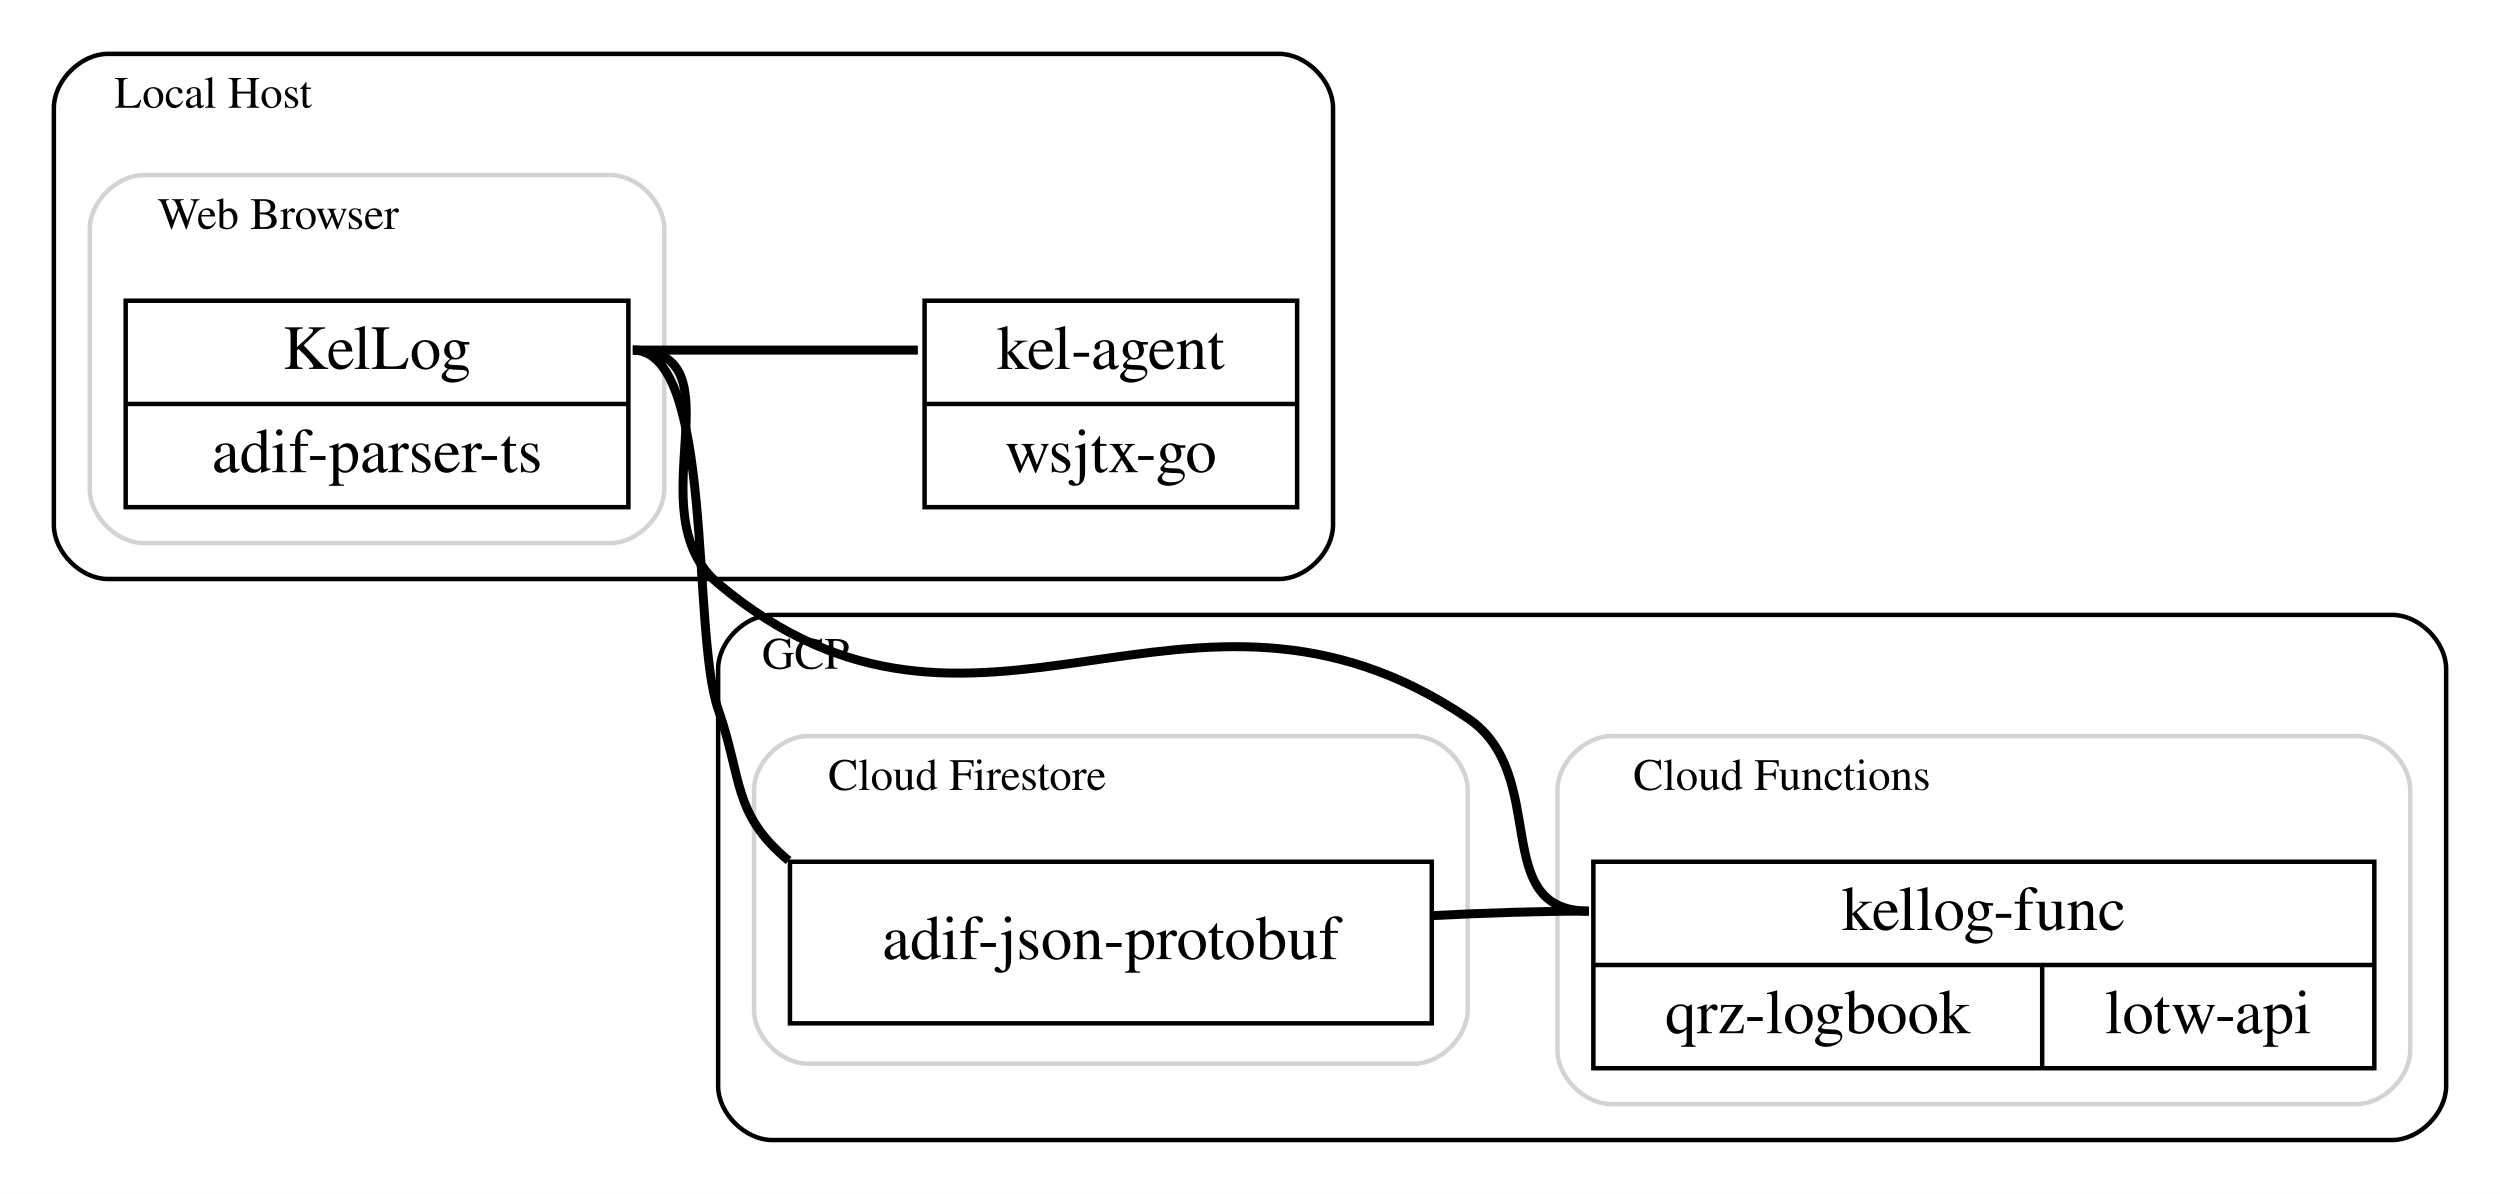
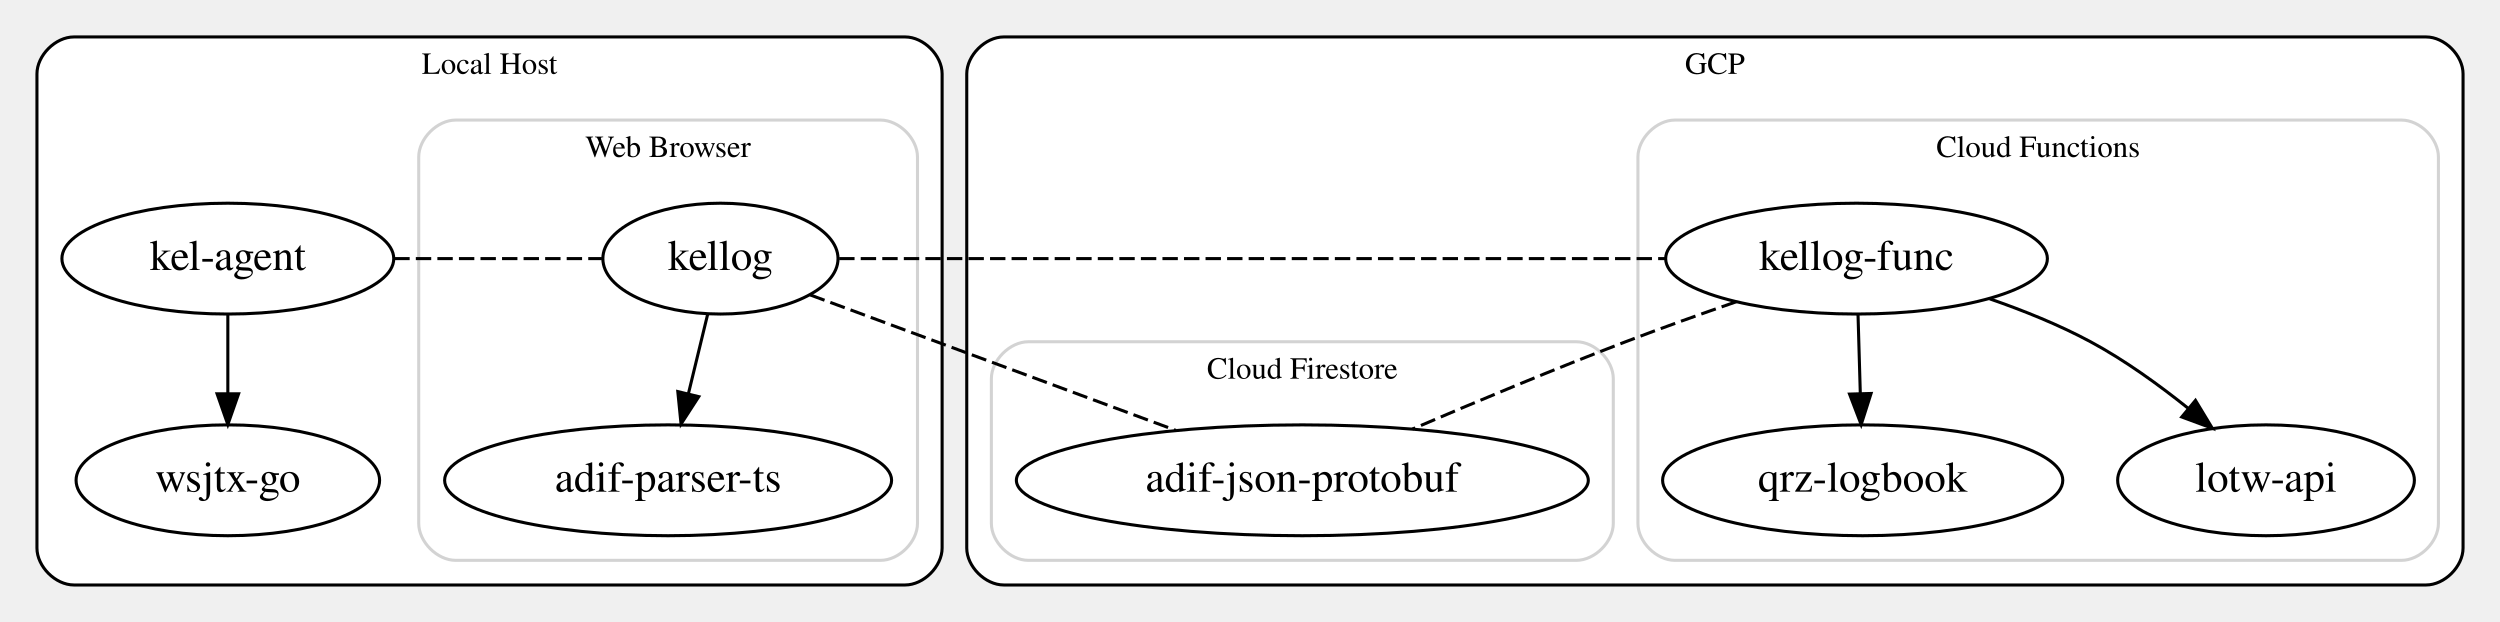
- <svg xmlns="http://www.w3.org/2000/svg" xmlns:xlink="http://www.w3.org/1999/xlink" width="557pt" height="266pt" viewBox="0.00 0.00 557.00 266.00">
-   <g id="graph0" class="graph" transform="scale(1 1) rotate(0) translate(4 262)">
-     <polygon fill="white" stroke="transparent" points="-4,4 -4,-262 553,-262 553,4 -4,4" />
+ <svg xmlns="http://www.w3.org/2000/svg" xmlns:xlink="http://www.w3.org/1999/xlink" width="812pt" height="202pt" viewBox="0.00 0.00 812.00 202.00">
+   <g id="graph0" class="graph" transform="scale(1 1) rotate(0) translate(4 198)">
+     <polygon fill="transparent" stroke="transparent" points="-4,4 -4,-198 808,-198 808,4 -4,4" />
    <g id="clust1" class="cluster">
-       <path fill="none" stroke="black" d="M168,-8C168,-8 529,-8 529,-8 535,-8 541,-14 541,-20 541,-20 541,-113 541,-113 541,-119 535,-125 529,-125 529,-125 168,-125 168,-125 162,-125 156,-119 156,-113 156,-113 156,-20 156,-20 156,-14 162,-8 168,-8" />
-       <text text-anchor="middle" x="175.5" y="-113" font-family="Times,serif" font-size="10.00">GCP</text>
+       <path fill="#ffffff" stroke="black" d="M20,-8C20,-8 290,-8 290,-8 296,-8 302,-14 302,-20 302,-20 302,-174 302,-174 302,-180 296,-186 290,-186 290,-186 20,-186 20,-186 14,-186 8,-180 8,-174 8,-174 8,-20 8,-20 8,-14 14,-8 20,-8" />
+       <text text-anchor="middle" x="155" y="-174" font-family="Times,serif" font-size="10.00">Local Host</text>
    </g>
    <g id="clust2" class="cluster">
-       <path fill="none" stroke="lightgrey" d="M355,-16C355,-16 521,-16 521,-16 527,-16 533,-22 533,-28 533,-28 533,-86 533,-86 533,-92 527,-98 521,-98 521,-98 355,-98 355,-98 349,-98 343,-92 343,-86 343,-86 343,-28 343,-28 343,-22 349,-16 355,-16" />
-       <text text-anchor="middle" x="393" y="-86" font-family="Times,serif" font-size="10.00">Cloud Functions</text>
+       <path fill="#ffffff" stroke="lightgrey" d="M144,-16C144,-16 282,-16 282,-16 288,-16 294,-22 294,-28 294,-28 294,-147 294,-147 294,-153 288,-159 282,-159 282,-159 144,-159 144,-159 138,-159 132,-153 132,-147 132,-147 132,-28 132,-28 132,-22 138,-16 144,-16" />
+       <text text-anchor="middle" x="213" y="-147" font-family="Times,serif" font-size="10.00">Web Browser</text>
    </g>
    <g id="clust3" class="cluster">
-       <path fill="none" stroke="lightgrey" d="M176,-25C176,-25 311,-25 311,-25 317,-25 323,-31 323,-37 323,-37 323,-86 323,-86 323,-92 317,-98 311,-98 311,-98 176,-98 176,-98 170,-98 164,-92 164,-86 164,-86 164,-37 164,-37 164,-31 170,-25 176,-25" />
-       <text text-anchor="middle" x="211.5" y="-86" font-family="Times,serif" font-size="10.00">Cloud Firestore</text>
+       <path fill="#ffffff" stroke="black" d="M322,-8C322,-8 784,-8 784,-8 790,-8 796,-14 796,-20 796,-20 796,-174 796,-174 796,-180 790,-186 784,-186 784,-186 322,-186 322,-186 316,-186 310,-180 310,-174 310,-174 310,-20 310,-20 310,-14 316,-8 322,-8" />
+       <text text-anchor="middle" x="553" y="-174" font-family="Times,serif" font-size="10.00">GCP</text>
    </g>
    <g id="clust4" class="cluster">
-       <path fill="none" stroke="black" d="M20,-133C20,-133 281,-133 281,-133 287,-133 293,-139 293,-145 293,-145 293,-238 293,-238 293,-244 287,-250 281,-250 281,-250 20,-250 20,-250 14,-250 8,-244 8,-238 8,-238 8,-145 8,-145 8,-139 14,-133 20,-133" />
-       <text text-anchor="middle" x="43.5" y="-238" font-family="Times,serif" font-size="10.00">Local Host</text>
+       <path fill="#ffffff" stroke="lightgrey" d="M540,-16C540,-16 776,-16 776,-16 782,-16 788,-22 788,-28 788,-28 788,-147 788,-147 788,-153 782,-159 776,-159 776,-159 540,-159 540,-159 534,-159 528,-153 528,-147 528,-147 528,-28 528,-28 528,-22 534,-16 540,-16" />
+       <text text-anchor="middle" x="658" y="-147" font-family="Times,serif" font-size="10.00">Cloud Functions</text>
    </g>
    <g id="clust5" class="cluster">
-       <path fill="none" stroke="lightgrey" d="M28,-141C28,-141 132,-141 132,-141 138,-141 144,-147 144,-153 144,-153 144,-211 144,-211 144,-217 138,-223 132,-223 132,-223 28,-223 28,-223 22,-223 16,-217 16,-211 16,-211 16,-153 16,-153 16,-147 22,-141 28,-141" />
-       <text text-anchor="middle" x="58" y="-211" font-family="Times,serif" font-size="10.00">Web Browser</text>
+       <path fill="#ffffff" stroke="lightgrey" d="M330,-16C330,-16 508,-16 508,-16 514,-16 520,-22 520,-28 520,-28 520,-75 520,-75 520,-81 514,-87 508,-87 508,-87 330,-87 330,-87 324,-87 318,-81 318,-75 318,-75 318,-28 318,-28 318,-22 324,-16 330,-16" />
+       <text text-anchor="middle" x="419" y="-75" font-family="Times,serif" font-size="10.00">Cloud Firestore</text>
    </g>
    <g id="node1" class="node">
      <g id="a_node1">
-         <a xlink:href="https://github.com/k0swe/kellog-func" xlink:title="&lt;kellogfunc&gt;kellog-func|{qrz-logbook|lotw-api}">
-           <polygon fill="none" stroke="black" points="351,-24 351,-70 525,-70 525,-24 351,-24" />
-           <text text-anchor="middle" x="438" y="-54.8" font-family="Times,serif" font-size="14.00">kellog-func</text>
-           <polyline fill="none" stroke="black" points="351,-47 525,-47 " />
-           <text text-anchor="middle" x="401" y="-31.8" font-family="Times,serif" font-size="14.00">qrz-logbook</text>
-           <polyline fill="none" stroke="black" points="451,-24 451,-47 " />
-           <text text-anchor="middle" x="488" y="-31.8" font-family="Times,serif" font-size="14.00">lotw-api</text>
+         <a xlink:href="https://github.com/k0swe/kellog" xlink:title="kellog">
+           <ellipse fill="none" stroke="black" cx="230" cy="-114" rx="38.19" ry="18" />
+           <text text-anchor="middle" x="230" y="-110.3" font-family="Times,serif" font-size="14.00">kellog</text>
        </a>
      </g>
    </g>
    <g id="node2" class="node">
      <g id="a_node2">
-         <a xlink:href="https://github.com/k0swe/adif-json-protobuf" xlink:title="&lt;adifjs&gt;adif-json-protobuf">
-           <polygon fill="none" stroke="black" points="172,-34 172,-70 315,-70 315,-34 172,-34" />
-           <text text-anchor="middle" x="243.5" y="-48.3" font-family="Times,serif" font-size="14.00">adif-json-protobuf</text>
+         <a xlink:href="https://github.com/k0swe/adif-parser-ts" xlink:title="adif-parser-ts">
+           <ellipse fill="none" stroke="black" cx="213" cy="-42" rx="72.59" ry="18" />
+           <text text-anchor="middle" x="213" y="-38.3" font-family="Times,serif" font-size="14.00">adif-parser-ts</text>
+         </a>
+       </g>
+     </g>
+     <g id="edge1" class="edge">
+       <path fill="none" stroke="black" d="M225.88,-96.05C223.99,-88.26 221.7,-78.82 219.58,-70.08" />
+       <polygon fill="black" stroke="black" points="222.96,-69.17 217.2,-60.28 216.15,-70.82 222.96,-69.17" />
+     </g>
+     <g id="node5" class="node">
+       <g id="a_node5">
+         <a xlink:href="https://github.com/k0swe/kellog-func" xlink:title="kellog-func">
+           <ellipse fill="none" stroke="black" cx="599" cy="-114" rx="61.99" ry="18" />
+           <text text-anchor="middle" x="599" y="-110.3" font-family="Times,serif" font-size="14.00">kellog-func</text>
+         </a>
+       </g>
+     </g>
+     <g id="edge7" class="edge">
+       <path fill="none" stroke="black" stroke-dasharray="5,2" d="M268.56,-114C358.05,-114 447.55,-114 537.04,-114" />
+     </g>
+     <g id="node8" class="node">
+       <g id="a_node8">
+         <a xlink:href="https://github.com/k0swe/adif-json-protobuf" xlink:title="adif-json-protobuf">
+           <ellipse fill="none" stroke="black" cx="419" cy="-42" rx="92.88" ry="18" />
+           <text text-anchor="middle" x="419" y="-38.3" font-family="Times,serif" font-size="14.00">adif-json-protobuf</text>
+         </a>
+       </g>
+     </g>
+     <g id="edge6" class="edge">
+       <path fill="none" stroke="black" stroke-dasharray="5,2" d="M259.12,-102.22C290.91,-90.44 342.06,-71.5 377.92,-58.21" />
+     </g>
+     <g id="node3" class="node">
+       <g id="a_node3">
+         <a xlink:href="https://github.com/k0swe/kel-agent" xlink:title="kel-agent">
+           <ellipse fill="none" stroke="black" cx="70" cy="-114" rx="53.89" ry="18" />
+           <text text-anchor="middle" x="70" y="-110.3" font-family="Times,serif" font-size="14.00">kel-agent</text>
+         </a>
+       </g>
+     </g>
+     <g id="edge5" class="edge">
+       <path fill="none" stroke="black" stroke-dasharray="5,2" d="M124.06,-114C146.55,-114 169.03,-114 191.51,-114" />
+     </g>
+     <g id="node4" class="node">
+       <g id="a_node4">
+         <a xlink:href="https://github.com/k0swe/wsjtx-go" xlink:title="wsjtx-go">
+           <ellipse fill="none" stroke="black" cx="70" cy="-42" rx="49.29" ry="18" />
+           <text text-anchor="middle" x="70" y="-38.3" font-family="Times,serif" font-size="14.00">wsjtx-go</text>
+         </a>
+       </g>
+     </g>
+     <g id="edge2" class="edge">
+       <path fill="none" stroke="black" d="M70,-95.7C70,-87.98 70,-78.71 70,-70.11" />
+       <polygon fill="black" stroke="black" points="73.5,-70.1 70,-60.1 66.5,-70.1 73.5,-70.1" />
+     </g>
+     <g id="node6" class="node">
+       <g id="a_node6">
+         <a xlink:href="https://github.com/k0swe/qrz-logbook" xlink:title="qrz-logbook">
+           <ellipse fill="none" stroke="black" cx="601" cy="-42" rx="64.99" ry="18" />
+           <text text-anchor="middle" x="601" y="-38.3" font-family="Times,serif" font-size="14.00">qrz-logbook</text>
+         </a>
+       </g>
+     </g>
+     <g id="edge3" class="edge">
+       <path fill="none" stroke="black" d="M599.49,-95.7C599.71,-87.98 599.98,-78.71 600.23,-70.11" />
+       <polygon fill="black" stroke="black" points="603.72,-70.2 600.51,-60.1 596.73,-70 603.72,-70.2" />
+     </g>
+     <g id="node7" class="node">
+       <g id="a_node7">
+         <a xlink:href="https://github.com/k0swe/lotw-api" xlink:title="lotw-api">
+           <ellipse fill="none" stroke="black" cx="732" cy="-42" rx="48.19" ry="18" />
+           <text text-anchor="middle" x="732" y="-38.3" font-family="Times,serif" font-size="14.00">lotw-api</text>
        </a>
      </g>
    </g>
    <g id="edge4" class="edge">
-       <path fill="none" stroke="black" stroke-width="2" d="M315.07,-58C326.73,-58.6 338.7,-59 350,-59" />
+       <path fill="none" stroke="black" d="M642.25,-100.94C653.23,-97.14 664.81,-92.48 675,-87 686.07,-81.05 697.24,-72.98 706.72,-65.38" />
+       <polygon fill="black" stroke="black" points="709.09,-67.96 714.57,-58.89 704.63,-62.56 709.09,-67.96" />
    </g>
-     <g id="node3" class="node">
-       <g id="a_node3">
-         <a xlink:href="https://github.com/k0swe/kellog" xlink:title="&lt;kellog&gt;KelLog|&lt;adifparserts&gt;adif-parser-ts">
-           <polygon fill="none" stroke="black" points="24,-149 24,-195 136,-195 136,-149 24,-149" />
-           <text text-anchor="middle" x="80" y="-179.8" font-family="Times,serif" font-size="14.00">KelLog</text>
-           <polyline fill="none" stroke="black" points="24,-172 136,-172 " />
-           <text text-anchor="middle" x="80" y="-156.8" font-family="Times,serif" font-size="14.00">adif-parser-ts</text>
-         </a>
-       </g>
-     </g>
-     <g id="edge2" class="edge">
-       <path fill="none" stroke="black" stroke-width="2" d="M137,-184C161.61,-184 137.17,-147.83 156,-132 213.72,-83.47 260.5,-144.2 323,-102 341.7,-89.37 327.43,-59 350,-59" />
-     </g>
-     <g id="edge3" class="edge">
-       <path fill="none" stroke="black" stroke-width="2" d="M137,-184C155.27,-184 149.97,-121.25 156,-104 161.47,-88.36 159.14,-80.73 171.7,-70.25" />
-     </g>
-     <g id="node4" class="node">
-       <g id="a_node4">
-         <a xlink:href="https://github.com/k0swe/kel-agent" xlink:title="&lt;kelagent&gt;kel-agent|{wsjtx-go}">
-           <polygon fill="none" stroke="black" points="202,-149 202,-195 285,-195 285,-149 202,-149" />
-           <text text-anchor="middle" x="243.5" y="-179.8" font-family="Times,serif" font-size="14.00">kel-agent</text>
-           <polyline fill="none" stroke="black" points="202,-172 285,-172 " />
-           <text text-anchor="middle" x="243.5" y="-156.8" font-family="Times,serif" font-size="14.00">wsjtx-go</text>
-         </a>
-       </g>
-     </g>
-     <g id="edge1" class="edge">
-       <path fill="none" stroke="black" stroke-width="2" d="M137,-184C165.22,-184 172.28,-184 200.5,-184" />
+     <g id="edge8" class="edge">
+       <path fill="none" stroke="black" stroke-dasharray="5,2" d="M559.9,-99.97C548.29,-95.96 535.58,-91.43 524,-87 500.74,-78.1 474.94,-67.31 454.74,-58.63" />
    </g>
  </g>
</svg>
